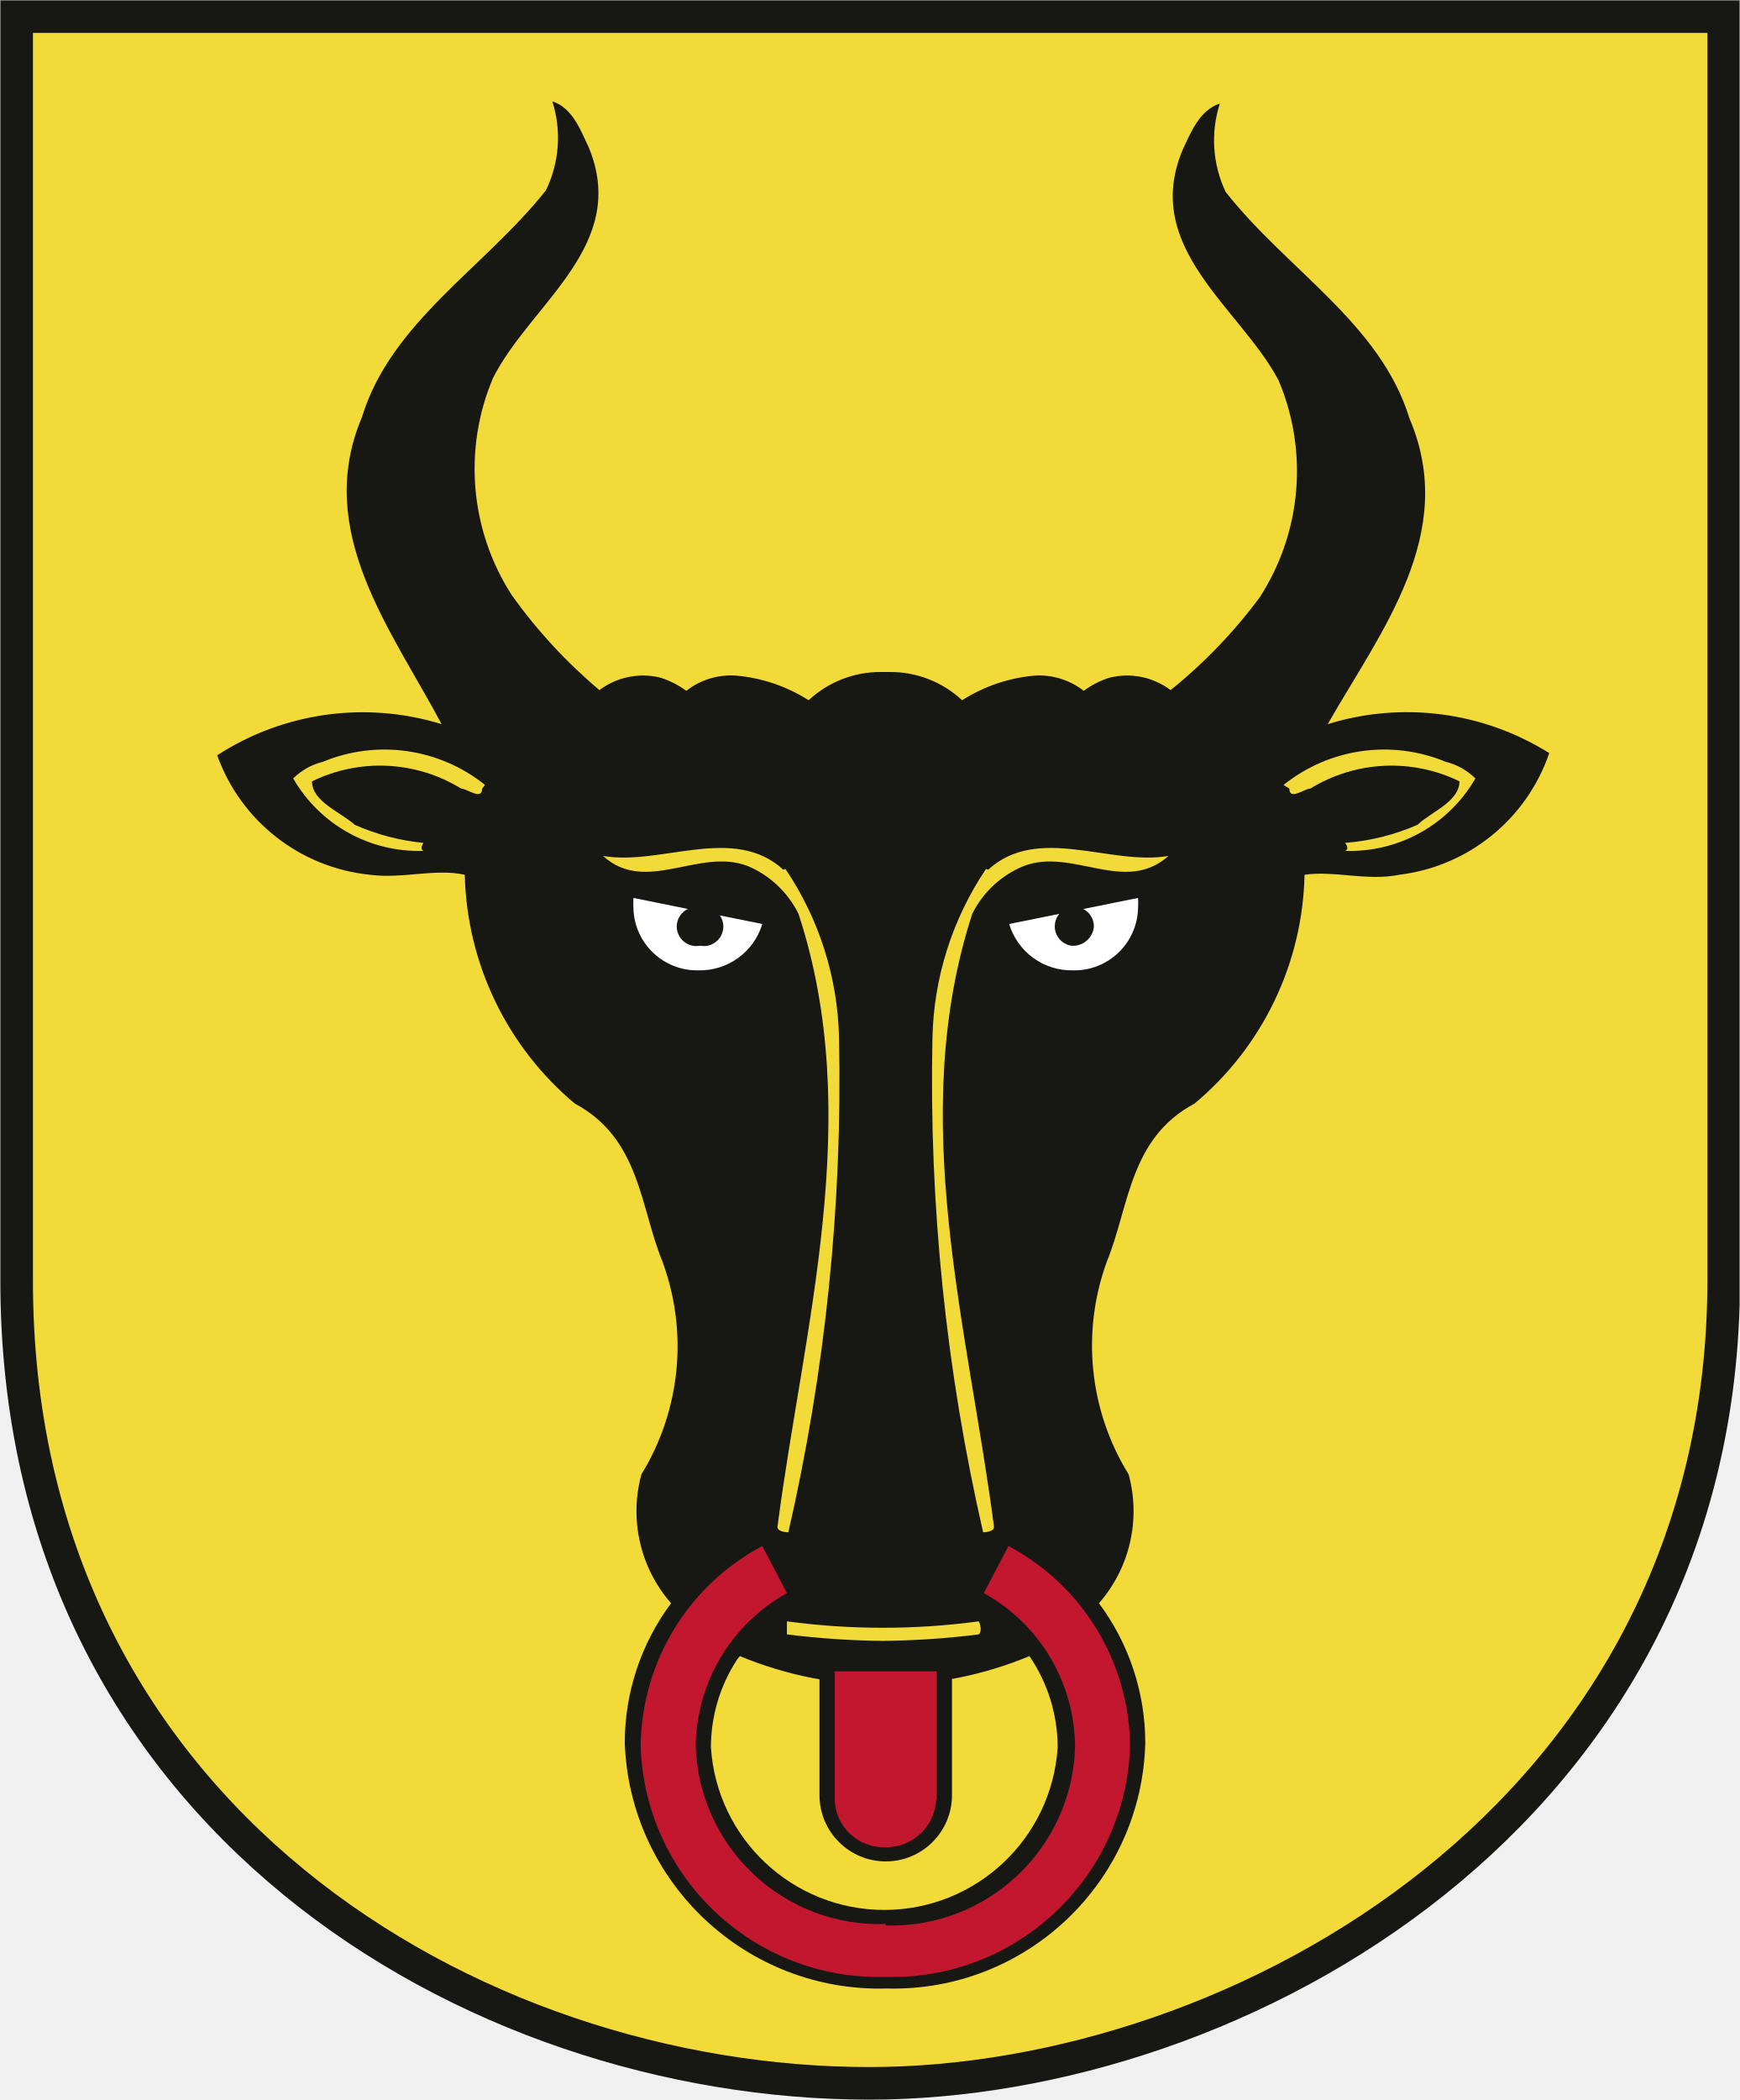
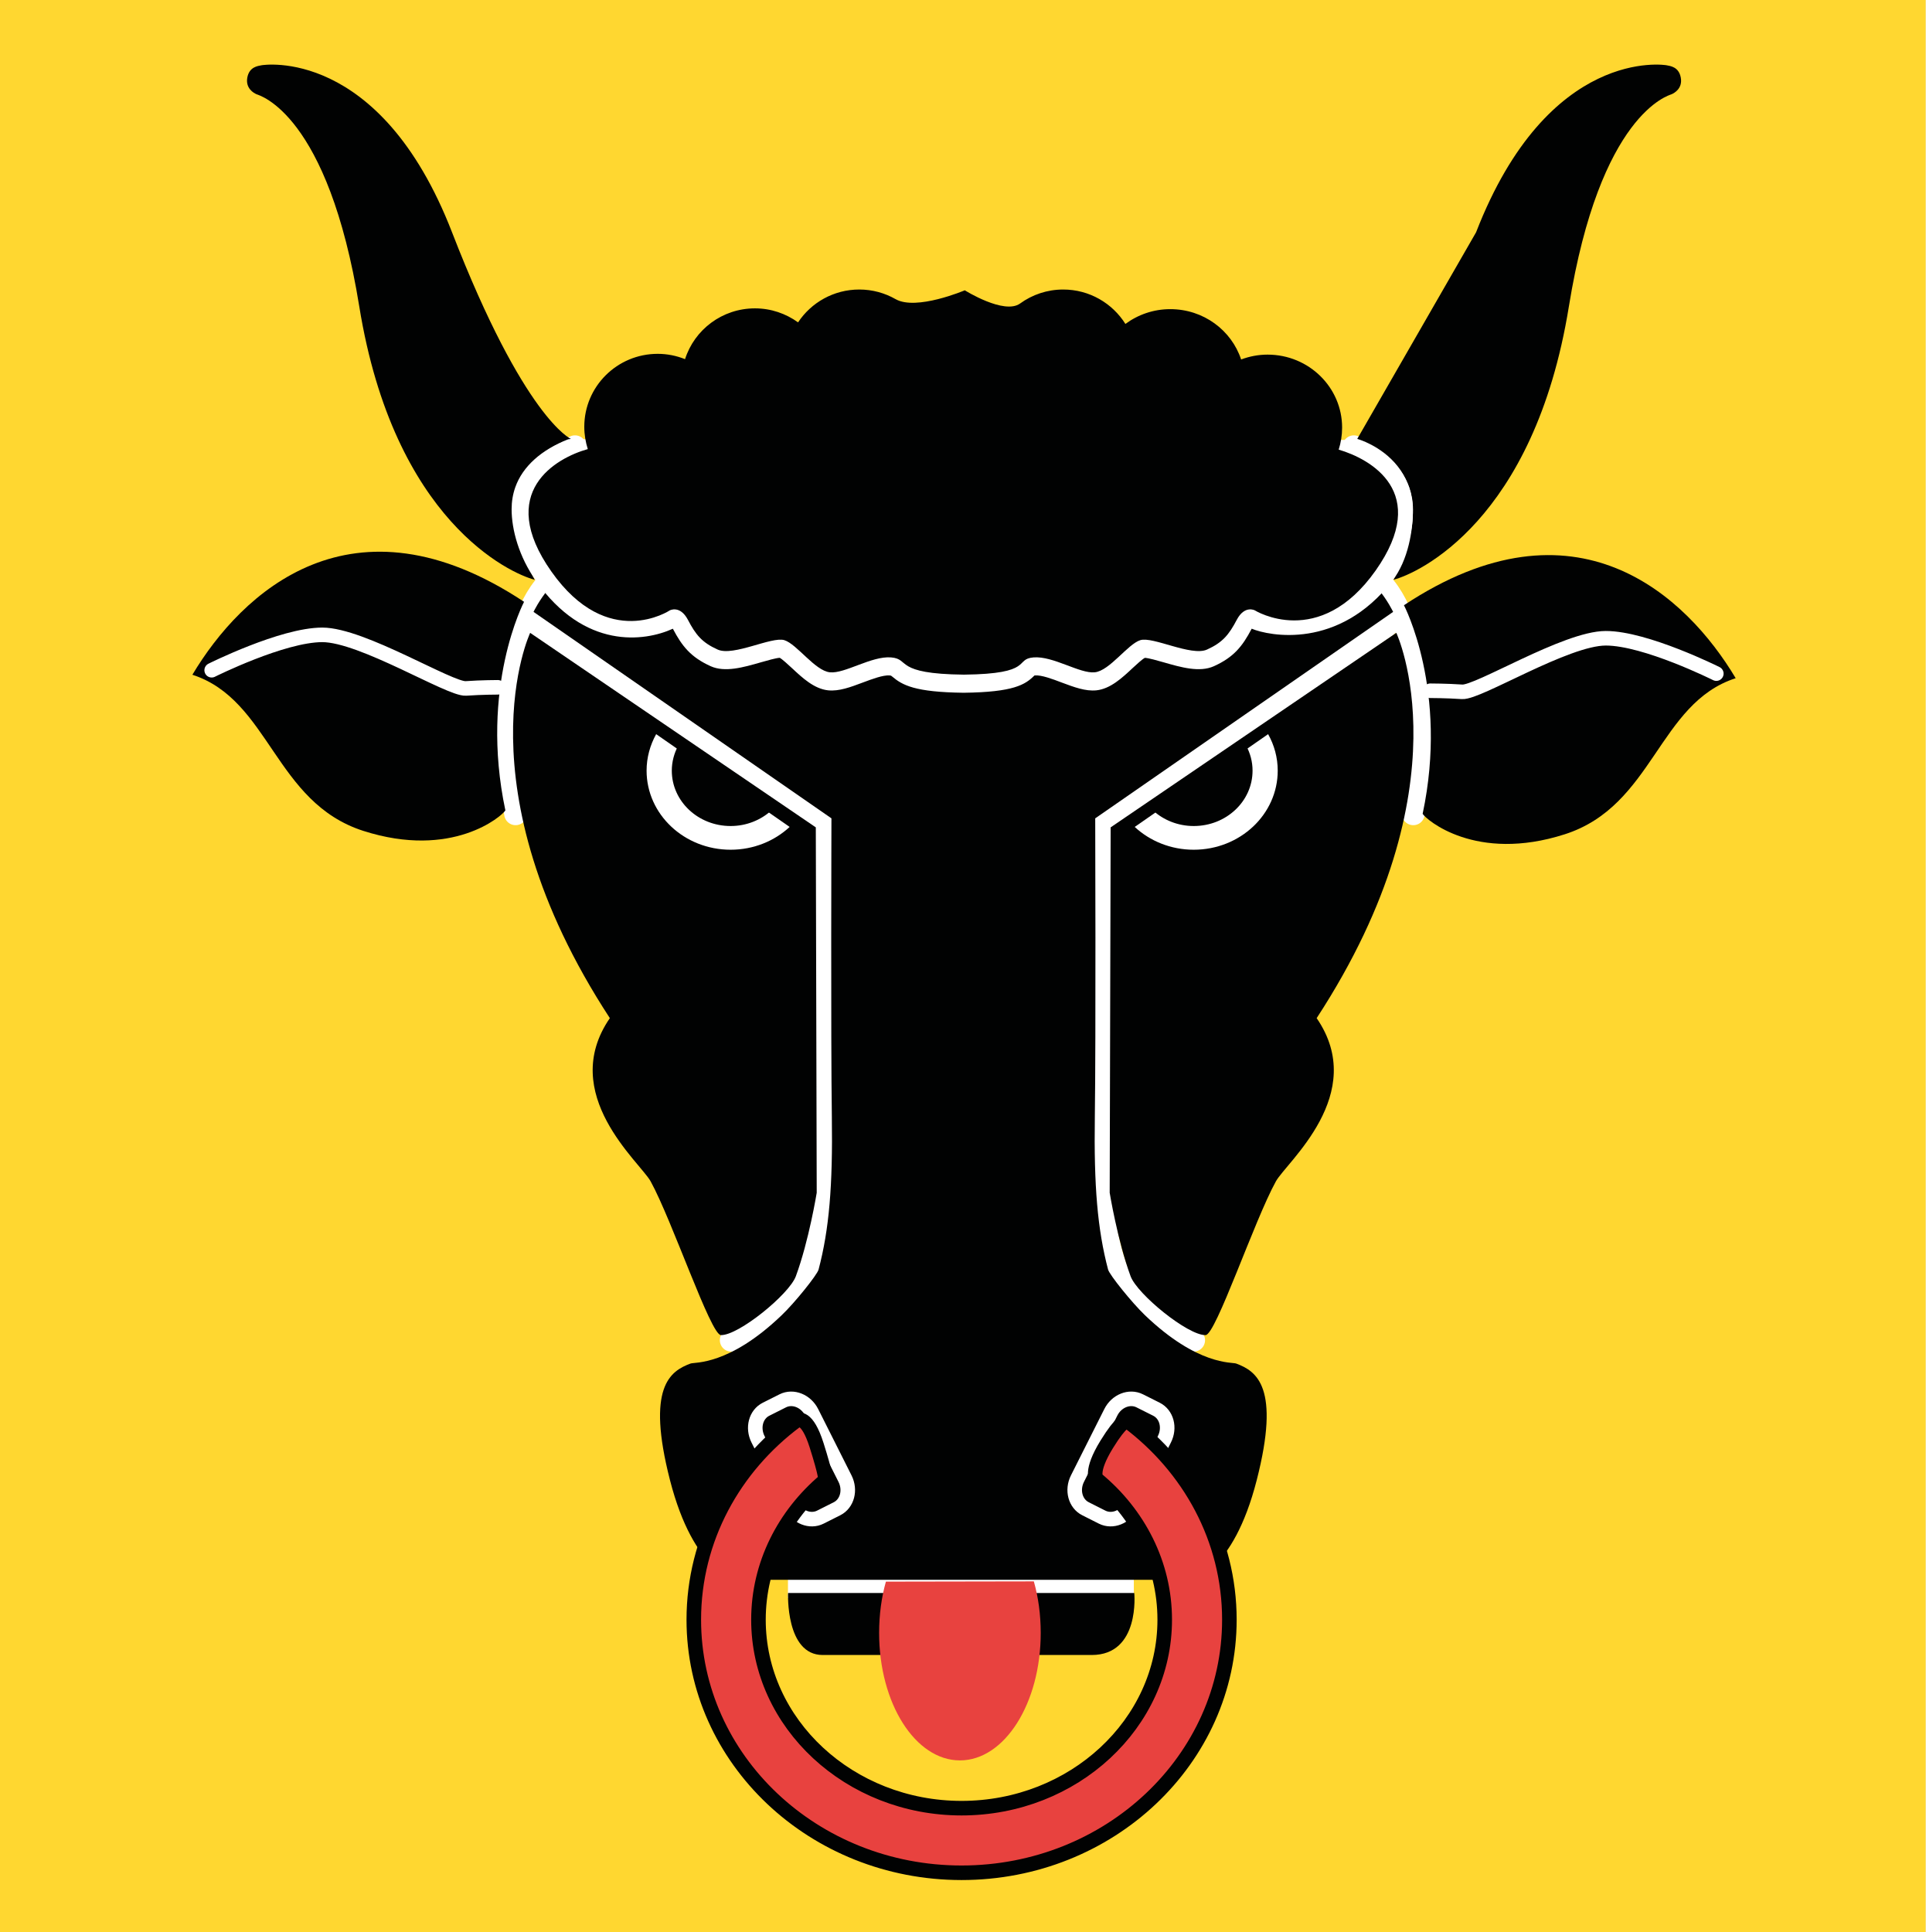
- <svg xmlns="http://www.w3.org/2000/svg" viewBox="0 0 24.03 29" preserveAspectRatio="xMinYMid">
-   <defs>
-     <style>.cls-1,.cls-4{fill:none;}.cls-2{clip-path:url(#clip-path);}.cls-3{fill:#f2db38;}.cls-4{stroke:#171714;stroke-miterlimit:3.86;stroke-width:0.45px;}.cls-5{fill:#171714;}.cls-6{fill:#fff;}.cls-7{fill:#c2172e;}</style>
-     <clipPath id="clip-path">
-       <rect class="cls-1" width="24.03" height="29" />
-     </clipPath>
-   </defs>
-   <g>
-     <g>
-       <g class="cls-2">
-         <path class="cls-3" d="M.23,17.67V.23H23.81V17.67c0,7.38-6.71,11.1-11.8,11.1C6.52,28.77.22,25.06.23,17.67" />
-         <path class="cls-4" d="M.23,17.67V.23H23.81V17.67c0,7.38-6.71,11.1-11.8,11.1C6.52,28.77.22,25.06.23,17.67Z" />
-         <path class="cls-5" d="M12.29,9.28a1.45,1.45,0,0,1,1,.39,2.22,2.22,0,0,1,1-.34,1,1,0,0,1,.68.21,1.22,1.22,0,0,1,.35-.18,1,1,0,0,1,.85.17A7,7,0,0,0,17.4,8.25a3.21,3.21,0,0,0,.26-3c-.53-1-1.9-1.83-1.32-3.19.11-.23.23-.54.51-.63a1.66,1.66,0,0,0,.08,1.22c.85,1.08,2.14,1.82,2.54,3.13.68,1.59-.4,2.94-1.13,4.22,0,0,0,0,0,0a3.7,3.7,0,0,1,3.06.4,2.51,2.51,0,0,1-2.07,1.68c-.44.09-.9-.06-1.31,0a4.23,4.23,0,0,1-1.52,3.16c-.9.48-.9,1.42-1.21,2.18a3.38,3.38,0,0,0,.3,2.94,1.93,1.93,0,0,1-.41,1.78,3.23,3.23,0,0,1,.64,1.93,3.48,3.48,0,0,1-3.57,3.39,3.52,3.52,0,0,1-3.62-3.39,3.23,3.23,0,0,1,.64-1.93,1.93,1.93,0,0,1-.41-1.78,3.38,3.38,0,0,0,.29-2.94c-.31-.76-.31-1.7-1.21-2.18a4.25,4.25,0,0,1-1.52-3.16c-.41-.09-.87.06-1.31,0A2.51,2.51,0,0,1,3,10.43,3.7,3.7,0,0,1,6.1,10s0,0,0,0C5.41,8.7,4.33,7.34,5,5.76c.4-1.31,1.69-2.06,2.54-3.13A1.66,1.66,0,0,0,7.63,1.4c.28.09.39.4.5.63.57,1.36-.8,2.16-1.32,3.19a3.22,3.22,0,0,0,.26,3A7.14,7.14,0,0,0,8.28,9.53a1,1,0,0,1,.85-.17,1.24,1.24,0,0,1,.35.18,1,1,0,0,1,.69-.21,2.23,2.23,0,0,1,1,.34,1.45,1.45,0,0,1,1-.39Z" />
-         <path class="cls-3" d="M10.22,22.87a5.21,5.21,0,0,0,4,0l0,0h0a2.24,2.24,0,0,1,.39,1.26,2.4,2.4,0,0,1-4.79,0,2.22,2.22,0,0,1,.36-1.21Z" />
-         <path class="cls-5" d="M13.15,24.84v-2H11.32v1.95a.91.91,0,0,0,1.83,0Z" />
-         <path class="cls-3" d="M6.66,10.89c0,.17-.21,0-.29,0a2.14,2.14,0,0,0-2.06-.1c0,.28.39.42.59.6a3.09,3.09,0,0,0,.95.25s-.06.08,0,.11a2,2,0,0,1-1.8-1,.88.88,0,0,1,.41-.23,2.22,2.22,0,0,1,2.24.32" />
-         <path class="cls-3" d="M10.85,12a4.34,4.34,0,0,1,.74,2.34,27.93,27.93,0,0,1-.7,6.82s-.16,0-.15-.08c.36-2.76,1.21-5.66.29-8.46a1.38,1.38,0,0,0-.7-.66c-.67-.26-1.41.4-2-.14.8.14,1.8-.44,2.49.19" />
-         <path class="cls-6" d="M8.75,12.4a1,1,0,0,0,0,.15.88.88,0,0,0,.9.85.9.9,0,0,0,.88-.64Z" />
-         <path class="cls-3" d="M17.81,10.89c0,.17.21,0,.29,0a2.14,2.14,0,0,1,2.06-.1c0,.28-.39.42-.58.6a3.09,3.09,0,0,1-1,.25s.07.08,0,.11a2,2,0,0,0,1.8-1,.88.88,0,0,0-.41-.23,2.22,2.22,0,0,0-2.24.32" />
-         <path class="cls-3" d="M13.62,12a4.34,4.34,0,0,0-.74,2.34,27.93,27.93,0,0,0,.7,6.82s.16,0,.15-.08c-.36-2.76-1.21-5.66-.3-8.46a1.37,1.37,0,0,1,.71-.66c.67-.26,1.4.4,2-.14-.8.14-1.8-.44-2.49.19" />
-         <path class="cls-3" d="M12.24,22.66a11.4,11.4,0,0,1-1.37-.09c0-.06,0-.16,0-.18a9.94,9.94,0,0,0,2.65,0s.06.12,0,.18a11.39,11.39,0,0,1-1.37.09" />
-         <path class="cls-7" d="M12.24,26.59a2.54,2.54,0,0,0,2.61-2.46A2.44,2.44,0,0,0,13.59,22l.34-.65a3.16,3.16,0,0,1,1.68,2.76,3.29,3.29,0,0,1-3.38,3.19,3.29,3.29,0,0,1-3.38-3.19,3.16,3.16,0,0,1,1.68-2.76l.34.65a2.45,2.45,0,0,0-1.26,2.11,2.54,2.54,0,0,0,2.62,2.46" />
-         <path class="cls-7" d="M12.94,24.84V23.08H11.53v1.79a.68.68,0,0,0,.7.64.69.69,0,0,0,.7-.64Z" />
-         <path class="cls-6" d="M15.72,12.4a1,1,0,0,1,0,.15.88.88,0,0,1-.9.85.9.9,0,0,1-.88-.64Z" />
-         <path class="cls-5" d="M9.67,13.06a.27.27,0,1,0,0-.53.27.27,0,1,0,0,.53" />
-         <path class="cls-5" d="M14.8,13.06a.27.27,0,1,1,.31-.26.29.29,0,0,1-.31.26" />
-       </g>
-     </g>
-   </g>
+ <svg xmlns="http://www.w3.org/2000/svg" version="1.1" id="Ebene_1" x="0px" y="0px" width="469.863" height="471.449" viewBox="-206.038 -206.332 469.863 471.449" enable-background="new -206.038 -206.332 473.416 475.001" xml:space="preserve">
+   <defs id="defs65">
+ 
+ 
+ 
+ 
+ 
+ 
+ 
+ 
+ 
+ 
+ 
+ 
+ 
+ 
+ 
+ 
+ 
+ 
+ 
+ 
+ 
+ 
+ 
+ 
+ 
+ 
+ 
+ </defs>
+   <rect style="fill:#ffd730" id="rect5" height="471.449" width="469.863" y="-206.332" x="-206.038" />
+   <path style="fill:none;stroke:#ffffff;stroke-width:5.56;stroke-linecap:round;stroke-linejoin:round" id="path7" d="m -80.237,-7.75 c -1.684,-10.281 -2.57,-21.902 -1.633,-29.77 1.328,-11.254 5.008,-22.797 10.566,-27.535 -2.785,-3.895 -16.961,-23.078 5.563,-32.262 M 138.802,-7.75 c 1.68,-10.281 2.563,-21.902 1.633,-29.77 -1.328,-11.254 -5.008,-22.797 -10.57,-27.535 2.781,-3.895 16.961,-23.078 -5.563,-32.262" />
+   <line style="fill:none;stroke:#ffffff;stroke-width:5.56" id="line9" y2="180.867" x2="70.615" y1="180.867" x1="-13.776" />
+   <path style="fill:none;stroke:#ffffff;stroke-width:5.56;stroke-linecap:round" id="path11" d="m 132.13,-53.492 -69.218,47.695 -0.313,90.195 c 0,0 0.844,12.969 4.508,20.703 2.023,4.234 13.945,14.313 18.102,15.609 m -159.743,-174.202 69.223,47.695 0.297,90.195 c 0,0 -0.824,12.969 -4.504,20.703 -2.016,4.234 -13.953,14.313 -18.098,15.609" />
+   <path style="fill:#010202" id="path13" d="m -66.741,-99.231 c 0,0 -11.371,-4.934 -29,-50.414 -17.633,-45.48 -46.211,-40.824 -46.48,-40.762 -0.898,0.184 -2.984,0.367 -3.473,3 -0.488,2.648 1.598,3.793 2.254,4.074 0.672,0.277 17.441,4.641 25.066,51.797 8.48,52.352 36.863,65.16 42.801,66.68 -14.496,-28.046 8.832,-34.375 8.832,-34.375" />
+   <path style="fill:#010202" id="path15" d="m 154.122,-149.645 c 17.648,-45.48 46.211,-40.824 46.477,-40.762 0.891,0.184 2.984,0.367 3.469,3 0.5,2.648 -1.586,3.793 -2.242,4.074 -0.656,0.277 -17.43,4.641 -25.063,51.797 -8.477,52.352 -36.867,65.16 -42.805,66.68 14.508,-28.047 -8.828,-34.375 -8.828,-34.375" />
+   <path style="fill:#010202" id="path17" d="m 136.521,-58.645 c 0,0 10.953,20.809 4.563,50.902 0.828,1.395 12.969,11.953 34.656,5 21.695,-6.949 22.805,-31.984 41.727,-38.094 -11.962,-20.042 -38.938,-45.616 -80.946,-17.808" />
+   <path style="fill:none;stroke:#ffffff;stroke-width:3.552;stroke-linecap:round;stroke-linejoin:round" id="path19" d="m 212.74,-41.957 c 0,0 -17.234,-8.625 -26.969,-8.625 -9.735,0 -31.156,13.352 -35.047,13.07 -3.898,-0.262 -7.781,-0.262 -7.781,-0.262" />
+   <path style="fill:#010202" id="path21" d="m -78.167,-59.477 c 0,0 -10.938,20.801 -4.559,50.902 -0.832,1.391 -12.961,11.953 -34.648,5 -21.695,-6.953 -22.816,-31.969 -41.723,-38.102 11.954,-20.015 38.93,-45.608 80.93,-17.8" />
+   <path style="fill:none;stroke:#ffffff;stroke-width:3.552;stroke-linecap:round;stroke-linejoin:round" id="path23" d="m -154.389,-42.781 c 0,0 17.254,-8.633 26.992,-8.633 9.734,0 31.141,13.352 35.031,13.074 3.895,-0.273 7.793,-0.273 7.793,-0.273" />
+   <path style="fill:#010202" id="path25" d="m -13.753,182.398 h 84.477 c 0,0 1.484,15.125 -10.391,15.125 H -5.303 c -9.094,0 -8.45,-15.125 -8.45,-15.125" />
+   <path style="fill:#010202" id="path27" d="m -76.678,-51.902 69.695,47.464 0.223,89.164 c 0,0 -1.895,11.703 -5.094,20.375 -1.617,4.398 -13.977,14.477 -18.289,14.359 -2.488,-0.078 -11.879,-27.945 -17.137,-37.508 -2.543,-4.633 -22.703,-21.305 -9.957,-39.836 -37.043,-56.737 -19.441,-94.018 -19.441,-94.018" />
+   <path style="fill:#010202" id="path29" d="m 134.662,-51.902 -69.704,47.464 -0.234,89.164 c 0,0 1.906,11.703 5.102,20.375 1.633,4.398 13.992,14.477 18.305,14.359 2.5,-0.078 11.859,-27.945 17.141,-37.508 2.539,-4.633 22.688,-21.305 9.953,-39.836 37.03,-56.737 19.437,-94.018 19.437,-94.018" />
+   <path style="fill:#ffffff" id="path31" d="m -48.272,-18.277 c 0,10.656 9.184,19.297 20.504,19.297 5.609,0 10.699,-2.129 14.402,-5.563 l -32.57,-22.641 c -1.481,2.672 -2.336,5.707 -2.336,8.907" />
+   <path style="fill:#010202" id="path33" d="m -42.12,-18.277 c 0,7.473 6.426,13.512 14.352,13.512 3.867,0 7.371,-1.457 9.953,-3.801 l -22.742,-15.816 c -0.992,1.855 -1.563,3.921 -1.563,6.105" />
+   <path style="fill:#ffffff" id="path35" d="m 105.724,-18.277 c 0,10.656 -9.172,19.297 -20.5,19.297 -5.594,0 -10.695,-2.129 -14.391,-5.563 L 103.38,-27.184 c 1.5,2.672 2.344,5.707 2.344,8.907" />
+   <path style="fill:#010202" id="path37" d="m 99.583,-18.277 c 0,7.473 -6.422,13.512 -14.352,13.512 -3.867,0 -7.375,-1.457 -9.945,-3.801 l 22.734,-15.816 c 1.001,1.855 1.563,3.921 1.563,6.105" />
+   <path style="fill:#010202" id="path39" d="m 95.576,126.398 c -1,-0.375 -9.359,0.555 -22.242,-11.789 -3.211,-3.078 -8.656,-9.852 -9,-11.133 -2.594,-9.828 -3.477,-20.484 -3.234,-37.242 0.266,-19.492 0.094,-72.871 0.094,-72.871 L 133.882,-57.02 c 0,0 -5.328,-11.281 -13.781,-11.648 -4.125,-0.18 -70.008,0.086 -91.09,0.184 -21.078,-0.105 -86.953,-0.371 -91.07,-0.184 -8.465,0.367 -13.801,11.648 -13.801,11.648 l 72.693,50.383 c 0,0 -0.176,53.395 0.098,72.871 0.238,16.773 -0.648,27.43 -3.242,37.242 -0.328,1.266 -5.77,8.055 -9,11.133 -12.871,12.344 -21.23,11.414 -22.23,11.789 -5.008,1.852 -10.848,5.75 -5.023,28.453 5.84,22.734 15.965,24.328 15.965,24.328 h 111.261 c 0,0 10.125,-1.594 15.938,-24.328 5.827,-22.703 -0.017,-26.601 -5.024,-28.453" />
+   <path style="fill:#ffffff" id="path41" d="m -67.366,-99.149 c -6.586,2.566 -11.129,6.637 -12.93,11.68 -0.613,1.727 -0.91,3.52 -0.91,5.414 0,4.945 1.75,11.535 5.977,17.512 11.824,16.762 26.43,14.801 33.367,11.633 0.016,0.023 0.016,0.023 0.023,0.039 2.207,4.203 4.336,6.906 9.215,9.113 3.488,1.559 7.953,0.281 12.266,-0.961 1.496,-0.43 3.688,-1.055 4.574,-1.094 0.625,0.336 2.023,1.629 2.984,2.52 2.527,2.367 5.41,5.047 8.801,5.414 2.688,0.281 5.496,-0.781 8.465,-1.895 2.328,-0.871 4.969,-1.863 6.566,-1.738 0,0 0.328,0.051 0.344,0.059 0.016,0.016 0.281,0.215 0.281,0.215 2.48,2.098 5.504,3.809 17.441,3.953 12.203,-0.145 15.008,-1.977 17.219,-4.168 0,0 0.016,-0.023 0.047,-0.039 0.047,-0.008 0.109,-0.02 0.109,-0.02 1.609,-0.133 4.25,0.859 6.563,1.738 2.984,1.113 5.789,2.176 8.469,1.895 3.391,-0.367 6.273,-3.047 8.797,-5.414 0.945,-0.871 2.328,-2.16 3,-2.512 0.898,0.039 3.078,0.656 4.563,1.086 4.313,1.242 8.781,2.52 12.273,0.961 4.883,-2.199 6.992,-4.902 9.211,-9.113 0.016,-0.031 0.016,-0.031 0.016,-0.047 4.266,1.777 21.18,5.199 34.281,-11.625 4.016,-5.168 5.078,-12.566 5.078,-17.512 0,-1.855 -0.313,-3.629 -0.891,-5.313 -2.125,-6.055 -7.438,-9.559 -12.516,-11.605" />
+   <path style="fill:#010202" id="path43" d="m 120.599,-96.613 c 0.539,-1.695 0.836,-3.504 0.836,-5.375 0,-9.832 -8.133,-17.809 -18.188,-17.809 -2.273,0 -4.438,0.43 -6.453,1.184 -2.367,-7.137 -9.195,-12.281 -17.289,-12.281 -4.109,0 -7.891,1.352 -10.945,3.609 -3.164,-5.031 -8.766,-8.398 -15.18,-8.398 -3.922,0 -7.555,1.262 -10.508,3.406 -3.883,2.824 -13.504,-3.215 -13.504,-3.215 0,0 -11.832,5.039 -16.879,2.16 -2.617,-1.496 -5.641,-2.352 -8.863,-2.352 -6.25,0 -11.746,3.191 -14.938,8.016 -2.969,-2.137 -6.59,-3.418 -10.52,-3.418 -7.992,0 -14.762,5.207 -17.055,12.395 -2.074,-0.828 -4.313,-1.297 -6.68,-1.297 -9.891,0 -17.906,7.977 -17.906,17.797 0,1.906 0.313,3.73 0.855,5.449 -7.641,2.121 -22.613,10.434 -8.863,29.906 13.785,19.52 28.879,9.445 28.879,9.445 0,0 2.488,-1.336 4.41,2.297 1.895,3.641 3.43,5.551 7.27,7.273 3.824,1.719 13.203,-3.25 16.266,-2.297 3.063,0.961 7.473,7.465 11.105,7.84 3.629,0.391 10.152,-4.016 14.926,-3.633 4.785,0.391 0.547,4.023 17.785,4.207 17.219,-0.184 12.203,-3.824 16.992,-4.207 4.789,-0.383 11.297,4.023 14.945,3.633 3.625,-0.383 8.031,-6.879 11.094,-7.84 3.063,-0.953 12.438,4.016 16.273,2.297 3.82,-1.723 5.359,-3.633 7.273,-7.273 1.922,-3.633 4.398,-2.297 4.398,-2.297 0,0 15.719,9.793 29.492,-9.734 13.464,-19.106 -1.278,-27.223 -9.028,-29.488" />
+   <path style="fill:#010202" id="path45" d="m 0.146,154.492 c 1.406,2.797 0.527,6.094 -1.953,7.344 l -4.07,2.047 c -2.496,1.25 -5.656,0 -7.074,-2.828 l -8.129,-16.164 c -1.414,-2.82 -0.527,-6.102 1.961,-7.344 l 4.074,-2.047 c 2.496,-1.25 5.656,0.016 7.063,2.82 l 8.128,16.172 z" />
+   <path style="fill:#010202" id="path47" d="m 56.857,154.492 c -1.406,2.797 -0.523,6.094 1.969,7.344 l 4.055,2.047 c 2.5,1.25 5.664,0 7.063,-2.828 l 8.125,-16.164 c 1.43,-2.82 0.547,-6.102 -1.938,-7.344 l -4.078,-2.047 c -2.5,-1.25 -5.672,0.016 -7.063,2.82 l -8.133,16.172 z" />
+   <path style="fill:none;stroke:#ffffff;stroke-width:3.552" id="path49" d="m 56.857,154.492 c -1.406,2.797 -0.523,6.094 1.969,7.344 l 4.055,2.047 c 2.5,1.25 5.664,0 7.063,-2.828 l 8.125,-16.164 c 1.43,-2.82 0.547,-6.102 -1.938,-7.344 l -4.078,-2.047 c -2.5,-1.25 -5.672,0.016 -7.063,2.82 l -8.133,16.172 z m -56.711,0 c 1.406,2.797 0.527,6.094 -1.953,7.344 l -4.07,2.047 c -2.496,1.25 -5.656,0 -7.074,-2.828 l -8.129,-16.164 c -1.414,-2.82 -0.527,-6.102 1.961,-7.344 l 4.074,-2.047 c 2.496,-1.25 5.656,0.016 7.063,2.82 l 8.128,16.172 z" />
+   <path style="fill:#e8423f" id="path51" d="m 63.974,146.164 c 3.672,-5.984 4.93,-5.828 5.031,-5.75 15.172,11.297 24.922,28.828 24.922,48.5 0,34.094 -29.25,61.75 -65.344,61.75 -36.078,0 -65.336,-27.656 -65.336,-61.75 0,-19.688 9.762,-37.234 24.961,-48.531 0.488,-0.359 2.672,-1.375 5,5.938 2.313,7.313 2.242,8.438 2.066,8.594 -9.984,8.422 -16.25,20.547 -16.25,34 0,25.344 22.234,45.984 49.559,45.984 27.336,0 49.57,-20.641 49.57,-45.984 0,-13.609 -6.43,-25.891 -16.625,-34.313 10e-4,-0.008 -1.687,-1.704 2.446,-8.438" />
+   <path style="fill:none;stroke:#010202;stroke-width:3.552" id="path53" d="m 63.974,146.164 c 3.672,-5.984 4.93,-5.828 5.031,-5.75 15.172,11.297 24.922,28.828 24.922,48.5 0,34.094 -29.25,61.75 -65.344,61.75 -36.078,0 -65.336,-27.656 -65.336,-61.75 0,-19.688 9.762,-37.234 24.961,-48.531 0.488,-0.359 2.672,-1.375 5,5.938 2.313,7.313 2.242,8.438 2.066,8.594 -9.984,8.422 -16.25,20.547 -16.25,34 0,25.344 22.234,45.984 49.559,45.984 27.336,0 49.57,-20.641 49.57,-45.984 0,-13.609 -6.43,-25.891 -16.625,-34.313 10e-4,-0.008 -1.687,-1.704 2.446,-8.438 z" />
+   <path style="fill:#e8423f" id="path55" d="m 46.216,179.555 c 1.086,3.828 1.68,8.094 1.68,12.578 0,17.188 -8.828,31.109 -19.711,31.109 -10.895,0 -19.719,-13.922 -19.719,-31.109 0,-4.469 0.582,-8.703 1.656,-12.516 9.969,-0.008 32.321,-0.062 36.094,-0.062" />
</svg>
